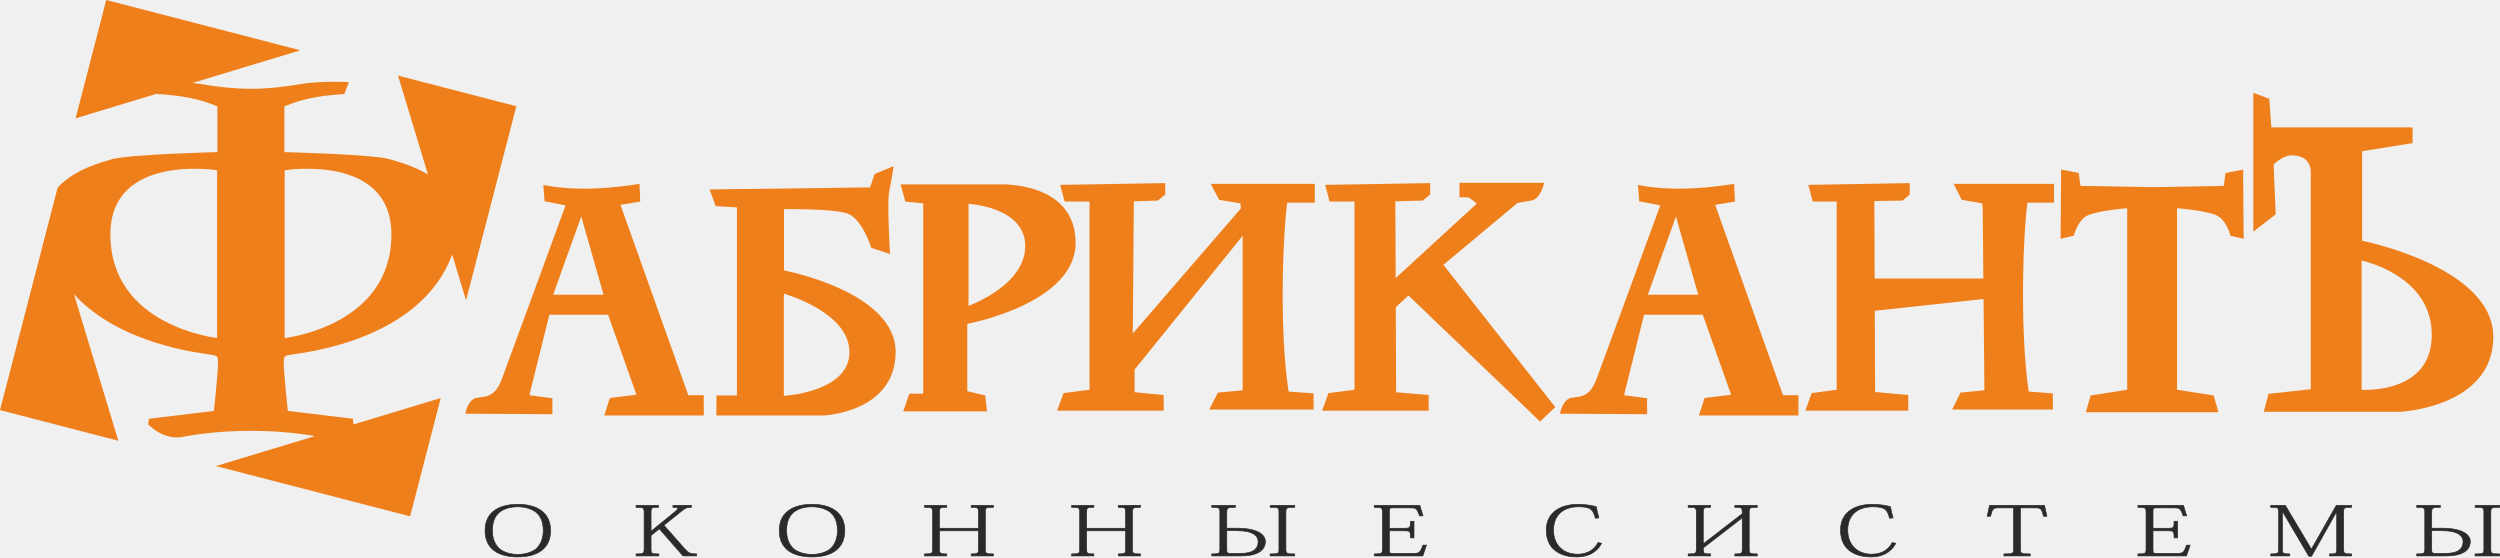
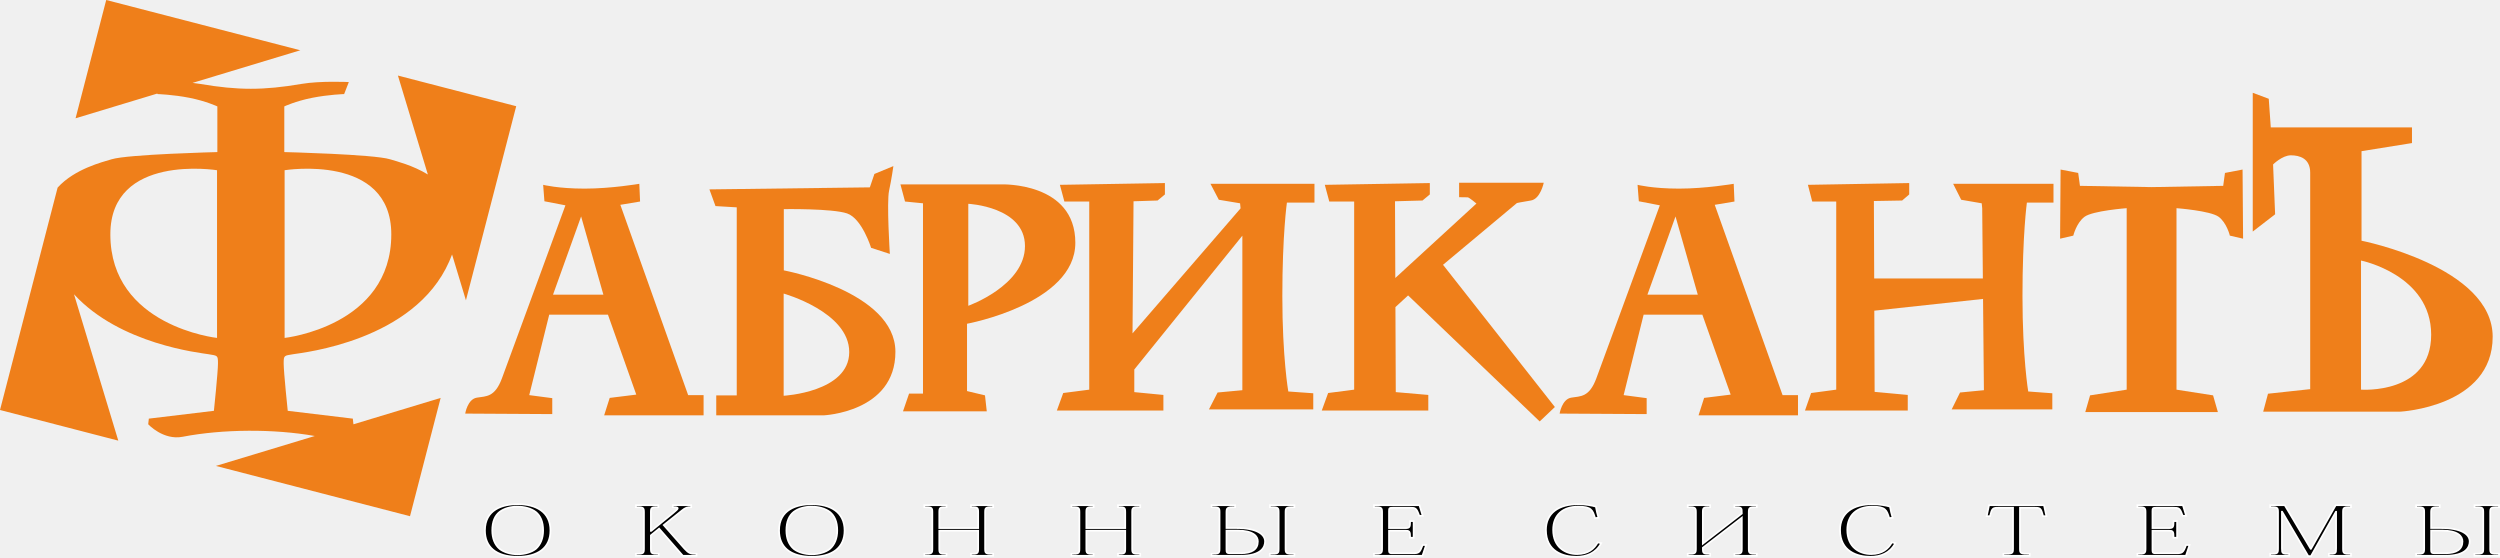
- <svg xmlns="http://www.w3.org/2000/svg" xml:space="preserve" width="385.401mm" height="85.908mm" version="1.1" style="shape-rendering:geometricPrecision; text-rendering:geometricPrecision; image-rendering:optimizeQuality; fill-rule:evenodd; clip-rule:evenodd" viewBox="0 0 1332935.34 297117.88">
-   <defs>
-     <style type="text/css">
-    
-     .str0 {stroke:#2B2A29;stroke-width:345.86;stroke-miterlimit:22.926}
-     .fil0 {fill:#EF7F1A}
-     .fil1 {fill:#2B2A29;fill-rule:nonzero}
-    
-   </style>
-   </defs>
-   <g id="Слой_x0020_1">
-     <g id="_2370715803312">
-       <g>
-         <path class="fil0" d="M56643.65 0l103512.37 26813.55 -57473.36 17393.11c1425.97,148.37 2813.2,332.37 4120.88,554.75 20162.38,3442.65 33761.45,3442.65 53923.84,0 10239.08,-1747.27 25305.27,-999.87 25305.27,-999.87l-2497.08 6409.41c0,0 -8242.1,250.05 -17063.51,2000.09 -8824.18,1747.27 -14854.53,4577.06 -14854.53,4577.06l0 24357.28c0,0 47720.21,1167.61 56396.36,3837.97 3461.33,1065.93 12154.08,3222.69 20165.15,8118.28l-15967.49 -52764.53 63086.26 16343.78 -26813.55 103515.13 -7395.79 -24437.17c-458.95,1230.9 -972.55,2491.89 -1541.14,3782.98 -18687.31,42379.85 -78086.4,48553.04 -83089.21,49387.93 -5005.58,832.48 -5172.97,500.11 -5172.97,5005.58 0,4505.82 2167.48,25192.86 2167.48,25192.86l34706.33 4173.1 332.71 3002.72 -27.67 27.32 46536.35 -14082.58 -16343.44 63089.03 -103515.13 -26816.31 52745.16 -15961.96c-21794.48,-3862.52 -49097.07,-3722.45 -70492.78,417.79 -10346.29,2002.51 -18354.59,-6673.3 -18354.59,-6673.3l335.13 -3002.72 34703.57 -4173.1c0,0 2167.83,-20687.05 2167.83,-25192.86 0,-4505.47 -164.97,-4173.1 -5170.55,-5005.58 -4219.79,-703.13 -47049.94,-5197.87 -71608.16,-31945.36l23621.29 78053.19 -63088.68 -16343.44 30725.53 -118603.46c9156.89,-10057.85 23994.82,-13631.93 28794.61,-15107.35 8675.81,-2670.36 56393.6,-3837.97 56393.6,-3837.97l0 -24357.28c0,0 -6030.35,-2829.8 -14854.87,-4577.06 -8821.41,-1750.03 -17063.17,-2000.09 -17063.17,-2000.09l-107.22 -274.61 -43588.61 13189.58 16343.78 -63085.92zm59102.34 90784.16l0 89429.79c0,0 -56893.71,-6173.19 -56893.71,-55225.99 0,-43379.72 56893.71,-34203.8 56893.71,-34203.8zm36038.92 0l0 89429.79c0,0 56896.47,-6173.19 56896.47,-55225.99 0,-43379.72 -56896.47,-34203.8 -56896.47,-34203.8z" />
-         <path class="fil0" d="M282245.36 210718.83l12281.01 1619.65 0 8502.19 -46425.33 -269.77c0,0 1214.65,-7692.88 6208.12,-8502.53 4993.47,-809.65 9581.95,-134.88 13360.77,-10256.71 3778.83,-10121.83 33874.2,-92310.77 33874.2,-92310.77l-11201.59 -2159.18 -674.77 -8772.3c0,0 7962.65,2024.3 22133.07,2024.3 14170.42,0 29150.84,-2564.18 29150.84,-2564.18l405 9447.06 -10526.83 1754.53 36168.61 101487.72 8232.42 0 0 10795.56 -53038.1 0 2968.83 -9311.14 14170.42 -1754.18 -15114.96 -42646.5 -31308.99 0 -10662.75 42916.27zm27666.08 -95279.95l-14980.07 41701.97 26856.43 0 -11876.36 -41701.97z" />
-         <path class="fil0" d="M378334.96 100998.68l3238.94 8907.18 11336.48 674.77 0 100273.08 -10930.44 0 0 10660.67 57220.54 0c0,0 38328.14,-1618.61 38328.14,-33873.17 0,-32254.9 -59516.33,-43456.5 -59516.33,-43456.5l0 -32658.17c0,0 25777.02,-406.04 33739.32,2293.03 7962.65,2699.06 12820.89,18354.25 12820.89,18354.25l9986.95 3238.94c0,0 -1754.53,-27531.54 -405,-33739.32 1349.53,-6208.12 2294.41,-13091.01 2294.41,-13091.01l-10121.83 4183.82 -2429.29 7152.65 -85562.77 1079.76zm39598.12 55569.08l0 54490.7c0,0 34971.6,-1897.71 34971.6,-23314.17 0,-21416.81 -34971.6,-31176.52 -34971.6,-31176.52z" />
-         <path class="fil0" d="M482656.98 107476.57l-2449.35 -9144.09 53867.81 0c0,0 39407.56,-1382.73 39407.56,31141.94 0,32524.67 -57761.46,43186.38 -57761.46,43186.38l0 35898.85 9581.95 2294.06 944.53 8502.53 -44669.76 0 3237.91 -9447.06 7422.77 0 0 -101486.69 -9581.95 -945.92zm33739.32 1214.65l0 54387.63c0,0 30230.26,-10797.63 30230.26,-31849.91 0,-21052.27 -30230.26,-22537.73 -30230.26,-22537.73z" />
-         <path class="fil0" d="M565250.58 98569.39l2381.91 8893 13273.27 0 0 100341.9 -13880.6 1794.65 -3396.31 9351.26 56819.35 0 0 -8326.14 -15516.5 -1503.44 0 -12079.72 57623.12 -71345.31 0 82399.92 -13196.15 1229.86 -4619.26 9010.25 55635.48 0 0 -8599.37 -13314.43 -956.64c0,0 -3179.8,-18053.35 -3179.8,-50856.44 0,-32802.74 2439.67,-49881.82 2439.67,-49881.82l14697.51 0 0 -10010.81 -55467.39 0 4453.59 8501.15 11336.13 1889.41 270.11 2699.41 -57626.92 66668.64 539.88 -70447.47 12820.89 -405 3913.71 -3238.94 0 -6071.85 -56007.28 943.5z" />
-         <path class="fil0" d="M706529.76 98569.39l2381.91 8893 13272.93 0 0 100341.9 -13880.25 1794.65 -3396.65 9351.26 56819.35 0 0 -8326.14 -17351.26 -1503.44 -182.27 -45350.41 6758.38 -6224.72 70177.7 67208.87 8097.53 -7692.54 -59651.22 -75845.94 39407.56 -32929.67c0,0 2294.41,-539.88 7422.77,-1349.53 5128.36,-809.65 6882.89,-9482.69 6882.89,-9482.69l-45132.52 0 0 7712.94c0,0 3735.94,68.48 4551.81,68.48 815.53,0 4681.86,3320.91 4681.86,3320.91l-43258.32 39696.35 -164.63 -40910.99 14656.01 -405 3913.71 -3238.94 0 -6071.85 -56007.28 943.5z" />
-         <path class="fil0" d="M865899.99 210718.83l12281.01 1619.65 0 8502.19 -46425.33 -269.77c0,0 1214.65,-7692.88 6208.12,-8502.53 4993.47,-809.65 9581.95,-134.88 13360.77,-10256.71 3778.83,-10121.83 33874.2,-92310.77 33874.2,-92310.77l-11201.25 -2159.18 -674.77 -8772.3c0,0 7962.3,2024.3 22132.73,2024.3 14170.77,0 29150.84,-2564.18 29150.84,-2564.18l405 9447.06 -10526.83 1754.53 36168.61 101487.72 8232.42 0 0 10795.56 -53038.1 0 2968.83 -9311.14 14170.77 -1754.18 -15115.3 -42646.5 -31308.99 0 -10662.75 42916.27zm27666.43 -95279.95l-14980.42 41701.97 26856.43 0 -11876.01 -41701.97z" />
-         <path class="fil0" d="M964175.06 98569.39l2296.49 8893 12804.29 0 0 100341.9 -13390.17 1794.65 -3275.6 9351.26 54807.85 0 0 -8326.14 -17666.34 -1638.32 -167.05 -43296.37 57993.87 -6269.68 456.88 48675.81 -12729.59 1229.86 -4456.01 9010.25 53666.87 0 0 -8599.37 -12843.37 -956.64c0,0 -3067.4,-18053.35 -3067.4,-50856.44 0,-32802.74 2353.55,-49881.82 2353.55,-49881.82l14177.34 0 0 -10010.81 -53504.66 0 4296.23 8501.15 10935.28 1889.41 260.43 2699.41 351.39 37382.91 -57956.87 0 -159.79 -41296.97 15065.5 -269.77 3775.02 -3238.94 0 -6071.85 -54024.14 943.5z" />
-         <path class="fil0" d="M1098932.08 90419.98l-271.15 36869.32 7048.55 -1626.56c0,0 1626.56,-6777.75 5964.29,-10030.87 4337.73,-3253.12 22501.06,-4608.54 22501.06,-4608.54l0 96782 -19513.21 3048.38 -2564.18 8907.18 35358.96 0 35358.96 0 -2564.18 -8907.18 -19513.21 -3048.38 0 -96782c0,0 18163.33,1355.41 22501.06,4608.54 4337.73,3253.12 5964.29,10030.87 5964.29,10030.87l7048.55 1626.56 -271.15 -36869.32 -9386.89 1806.41 -944.53 6882.89 -38192.91 674.77 -38192.91 -674.77 -944.53 -6882.89 -9386.89 -1806.41z" />
-         <path class="fil0" d="M1201407.23 49484.08l0 74008.4 11928.58 -9216.03 -1084.61 -26567.64c0,0 4880.03,-4879.69 9488.57,-4879.69 4608.54,0 10301.68,1626.56 10301.68,9217.42 0,7590.51 0,115486.6 0,115486.6l-22501.06 2441.05 -2564.18 9570.19 73049.69 0c0,0 49339.86,-2521.64 49339.86,-39933.26 0,-37411.62 -69943.21,-51237.57 -69943.21,-51237.57l0 -47753.42 26904.85 -4318.71 0 -8367.3 -75305.02 0 -1080.8 -15250.19 -8534.35 -3199.86zm57744.17 89462.3l0 68857.91c0,0 37411.62,2712.21 37411.62,-29277.43 0,-31989.63 -37411.62,-39580.49 -37411.62,-39580.49z" />
-       </g>
-       <path class="fil1 str0" d="M276088.43 296944.95c10720.16,0 17475.77,-4676.67 17475.77,-14030.01 0,-10082.06 -7880.68,-14026.89 -17475.77,-14026.89 -8251.09,0 -17469.2,2923.18 -17469.2,14026.89 0,8695.86 5785.48,14030.01 17469.2,14030.01zm-51.53 -26741.95c3696.86,0 7236.01,986.38 9701.61,2849.16 2414.08,1972.42 3912.67,5079.59 3912.67,9862.78 0,4167.57 -1392.42,7564.57 -3912.67,9791.88 -2249.8,1791.88 -5946.65,2887.9 -9650.08,2887.9 -3748.39,0 -7393.72,-1096.02 -9646.62,-2887.9 -2572.13,-2227.31 -3909.56,-5624.32 -3909.56,-9791.88 0,-4783.19 1447.06,-7890.37 3858.03,-9862.78 2520.25,-1937.14 5898.23,-2849.16 9646.62,-2849.16zm77947.36 9827.16l9701.61 -7745.11c1982.1,-1608.23 2681.77,-1791.88 4931.22,-1791.88l0 -1057.28 -9810.91 0 0 1057.28c1769.4,0 2629.89,148.03 2629.89,586.57 0,438.2 -860.49,1205.31 -2410.62,2484.98l-11741.82 9569.5 -161.17 0 0 -9827.51c0,-2665.51 218.93,-2813.54 3967.66,-2813.54l0 -1057.28 -11954.52 0 0 1057.28c3967.66,0 4290,148.03 4290,2778.26l0 19251.4c0,2633.35 -322.34,2813.89 -4290,2813.89l0 1060.4 12167.22 0 0 -1060.4c-3909.56,0 -4180.36,-180.54 -4180.36,-2813.89l0 -7013.27 4399.29 -3581 12647.62 14468.55 7284.08 0 0 -1060.4c-3264.88,0 -4070.73,-219.27 -6378.28,-2739.53l-11090.92 -12567.03zm78962.8 16914.79c10720.16,0 17475.77,-4676.67 17475.77,-14030.01 0,-10082.06 -7880.68,-14026.89 -17475.77,-14026.89 -8251.09,0 -17472.31,2923.18 -17472.31,14026.89 0,8695.86 5788.6,14030.01 17472.31,14030.01zm-51.53 -26741.95c3696.86,0 7232.55,986.38 9701.61,2849.16 2410.62,1972.42 3909.56,5079.59 3909.56,9862.78 0,4167.57 -1389.3,7564.57 -3909.56,9791.88 -2249.8,1791.88 -5946.65,2887.9 -9650.08,2887.9 -3748.39,0 -7393.72,-1096.02 -9646.62,-2887.9 -2572.13,-2227.31 -3909.56,-5624.32 -3909.56,-9791.88 0,-4783.19 1447.06,-7890.37 3858.03,-9862.78 2520.25,-1937.14 5898.23,-2849.16 9646.62,-2849.16zm92470.56 3068.44c0,-2630.24 270.81,-2778.26 4290,-2778.26l0 -1057.28 -11844.89 0 0 1057.28c3590.68,0 3858.03,148.03 3858.03,2742.64l0 8402.58 -20743.77 0 0 -8402.58c0,-2594.61 270.81,-2742.64 3861.14,-2742.64l0 -1057.28 -11844.89 0 0 1057.28c4019.2,0 4286.89,148.03 4286.89,2778.26l0 19290.13c0,2594.61 -267.69,2775.15 -4286.89,2775.15l0 1060.4 11844.89 0 0 -1060.4c-3590.33,0 -3861.14,-180.54 -3861.14,-2775.15l0 -9536.99 20743.77 0 0 9536.99c0,2594.61 -267.35,2775.15 -3858.03,2775.15l0 1060.4 11844.89 0 0 -1060.4c-4019.2,0 -4290,-180.54 -4290,-2775.15l0 -19290.13zm78431.21 0c0,-2630.24 270.46,-2778.26 4286.54,-2778.26l0 -1057.28 -11841.77 0 0 1057.28c3587.57,0 3858.03,148.03 3858.03,2742.64l0 8402.58 -20743.77 0 0 -8402.58c0,-2594.61 267.69,-2742.64 3858.03,-2742.64l0 -1057.28 -11844.89 0 0 1057.28c4019.2,0 4290,148.03 4290,2778.26l0 19290.13c0,2594.61 -270.81,2775.15 -4290,2775.15l0 1060.4 11844.89 0 0 -1060.4c-3590.33,0 -3858.03,-180.54 -3858.03,-2775.15l0 -9536.99 20743.77 0 0 9536.99c0,2594.61 -270.46,2775.15 -3858.03,2775.15l0 1060.4 11841.77 0 0 -1060.4c-4016.08,0 -4286.54,-180.54 -4286.54,-2775.15l0 -19290.13zm50289.93 8328.57l0 -8254.55c0,-2633.35 373.87,-2852.28 4608.88,-2852.28l0 -1057.28 -12595.74 0 0 1057.28c3916.13,0 4290,218.93 4290,2594.61l0 19399.77c0,2668.63 -322.34,2849.16 -4290,2849.16l0 1060.4 15702.91 0c11042.15,0 12866.55,-4750.68 12866.55,-7635.47 0,-3764.65 -4290,-7161.65 -15490.21,-7161.65l-5092.39 0zm27818.6 10961.57c0,2594.61 -212.7,2775.15 -4718.86,2775.15l0 1060.4 13134.24 0 0 -1060.4c-4451.17,0 -4718.52,-180.54 -4718.52,-2775.15l0 -19254.86c0,-2665.51 267.35,-2813.54 4718.52,-2813.54l0 -1057.28 -13079.25 0 0 1057.28c4451.17,0 4663.87,148.03 4663.87,2813.54l0 19254.86zm-27818.6 -9607.89l5737.06 0c8679.96,0 10987.51,3103.71 10987.51,5772.34 0,4309.37 -3161.82,6320.52 -9272.75,6320.52l-5469.72 0c-1659.76,0 -1982.1,-293.29 -1982.1,-1862.78l0 -10230.08zm104531.61 13443.43l1927.46 -5737.06 -1872.81 0c-1502.05,4128.83 -2037.09,4386.5 -5202.02,4386.5l-11148.68 0c-1125.07,0 -1550.47,-218.93 -1550.47,-1643.85l0 -10378.11 8467.25 0c2465.61,0 2784.83,218.93 2784.83,3764.65l1879.04 0 0 -8879.86 -1879.04 0c0,3435.74 -319.23,3729.02 -2730.19,3729.02l-8521.9 0 0 -9060.05c0,-1572.95 161.17,-1791.88 2033.98,-1791.88l9111.58 0c2949.12,0 3484.16,74.01 4931.22,4273.75l1875.92 0 -1714.76 -5624.32 -24279.46 0 0 1057.28c3964.55,0 4344.65,148.03 4344.65,2778.26l0 19251.4c0,2633.35 -380.1,2813.89 -4344.65,2813.89l0 1060.4 25888.04 0zm93434.46 -7122.91c-1821.28,3358.26 -5092.73,6210.89 -10984.4,6210.89 -6217.46,0 -12757.26,-3655.01 -12757.26,-12899.06 0,-7890.02 5092.73,-12383.04 13343.83,-12383.04 7132.59,0 7664.52,1862.78 9005.41,6136.87l1824.05 -254.55c-592.8,-1863.13 -1018.55,-3874.28 -1395.53,-5921.06 -2088.63,-583.46 -5678.96,-1276.21 -9433.92,-1276.21 -10500.89,0 -17201.85,4821.58 -17201.85,13736.72 0,11506.64 9218.11,14320.18 16186.42,14320.18 5466.6,0 10449.36,-1937.14 13292.29,-7271.28l-1879.04 -399.46zm80577.25 -15967.49c0,-2665.51 322.34,-2813.54 4283.43,-2813.54l0 -1057.28 -11947.95 0 0 1057.28c3961.09,0 3961.09,148.03 3961.09,3400.11l-20788.73 16073.67 0 -16731.14c0,-2594.61 264.23,-2742.64 3909.56,-2742.64l0 -1057.28 -11954.52 0 0 1057.28c4019.2,0 4341.53,148.03 4341.53,2813.54l0 19254.86c0,2594.61 -322.34,2775.15 -4341.53,2775.15l0 1060.4 11954.52 0 0 -1060.4c-3909.56,0 -3909.56,-219.27 -3909.56,-3213.35l20788.73 -16038.05 0 16476.25c0,2594.61 -264.23,2775.15 -3961.09,2775.15l0 1060.4 11947.95 0 0 -1060.4c-3961.09,0 -4283.43,-180.54 -4283.43,-2775.15l0 -19254.86zm76281.03 15967.49c-1820.93,3358.26 -5092.39,6210.89 -10984.05,6210.89 -6217.46,0 -12757.26,-3655.01 -12757.26,-12899.06 0,-7890.02 5092.73,-12383.04 13343.83,-12383.04 7129.48,0 7664.52,1862.78 9001.95,6136.87l1827.5 -254.55c-593.14,-1863.13 -1018.55,-3874.28 -1395.53,-5921.06 -2088.63,-583.46 -5678.96,-1276.21 -9433.92,-1276.21 -10500.89,0 -17201.85,4821.58 -17201.85,13736.72 0,11506.64 9215,14320.18 16186.42,14320.18 5466.6,0 10449.36,-1937.14 13292.29,-7271.28l-1879.38 -399.46zm68352.27 -18487.75l7664.52 0c3165.28,0 3487.61,109.64 4663.87,4493.02l1769.75 0 -1286.24 -5843.59 -29317.2 0 -1234.36 5843.59 1769.4 0c1073.19,-4309.37 1447.06,-4493.02 4608.88,-4493.02l7664.52 0 0 21775.11c0,2594.61 -212.7,2775.15 -5143.92,2775.15l0 1060.4 14043.15 0 0 -1060.4c-4931.56,0 -5202.37,-180.54 -5202.37,-2775.15l0 -21775.11zm88506.35 25610.66l1930.57 -5737.06 -1872.47 0c-1505.17,4128.83 -2040.21,4386.5 -5202.02,4386.5l-11148.68 0c-1125.07,0 -1550.47,-218.93 -1550.47,-1643.85l0 -10378.11 8467.25 0c2462.5,0 2784.83,218.93 2784.83,3764.65l1875.58 0 0 -8879.86 -1875.58 0c0,3435.74 -322.34,3729.02 -2733.3,3729.02l-8518.79 0 0 -9060.05c0,-1572.95 158.06,-1791.88 2030.52,-1791.88l9111.93 0c2952.23,0 3487.27,74.01 4931.22,4273.75l1879.04 0 -1717.87 -5624.32 -24279.46 0 0 1057.28c3967.66,0 4344.65,148.03 4344.65,2778.26l0 19251.4c0,2633.35 -376.98,2813.89 -4344.65,2813.89l0 1060.4 25887.69 0zm79874.82 -26961.23l-13182.31 23235.32 -158.06 0 -13833.56 -23235.32 -7767.59 0 0 1057.28c3909.56,0 4180.36,109.64 4180.36,2668.63l0 19361.04c0,2633.35 -270.81,2813.89 -4180.36,2813.89l0 1060.4 10130.13 0 0 -1060.4c-3648.44,0 -3861.14,-180.54 -3861.14,-2813.89l0 -19615.59 109.64 0 13936.63 23673.52 1443.95 0 13291.95 -23638.24 109.64 0 0 19580.31c0,2633.35 -161.17,2813.89 -3864.6,2813.89l0 1060.4 11793.35 0 0 -1060.4c-3967.66,0 -4231.9,-180.54 -4231.9,-2813.89l0 -19216.12c0,-2665.51 212.7,-2813.54 4231.9,-2813.54l0 -1057.28 -8148.03 0zm50883.07 12164.11l0 -8254.55c0,-2633.35 373.87,-2852.28 4609.23,-2852.28l0 -1057.28 -12596.09 0 0 1057.28c3916.13,0 4290,218.93 4290,2594.61l0 19399.77c0,2668.63 -322.34,2849.16 -4290,2849.16l0 1060.4 15703.26 0c11042.15,0 12866.55,-4750.68 12866.55,-7635.47 0,-3764.65 -4290,-7161.65 -15490.21,-7161.65l-5092.73 0zm27818.6 10961.57c0,2594.61 -212.7,2775.15 -4721.63,2775.15l0 1060.4 13137.35 0 0 -1060.4c-4451.17,0 -4718.86,-180.54 -4718.86,-2775.15l0 -19254.86c0,-2665.51 267.69,-2813.54 4718.86,-2813.54l0 -1057.28 -13079.59 0 0 1057.28c4451.17,0 4663.87,148.03 4663.87,2813.54l0 19254.86zm-27818.6 -9607.89l5737.41 0c8679.61,0 10987.51,3103.71 10987.51,5772.34 0,4309.37 -3165.28,6320.52 -9273.1,6320.52l-5469.37 0c-1660.11,0 -1982.45,-293.29 -1982.45,-1862.78l0 -10230.08z" />
-     </g>
-   </g>
+ <svg xmlns="http://www.w3.org/2000/svg" width="100%" height="100%" viewBox="0 0 1457 325" fill="none">
+   <path fill-rule="evenodd" clip-rule="evenodd" d="M61.9 0L175.019 29.302L112.212 48.309C113.77 48.471 115.286 48.672 116.715 48.916C138.749 52.678 153.61 52.678 175.643 48.916C186.832 47.006 203.297 47.823 203.297 47.823L200.568 54.827C200.568 54.827 191.561 55.1 181.921 57.013C172.278 58.922 165.688 62.015 165.688 62.015V88.632C165.688 88.632 217.837 89.908 227.318 92.826C231.1 93.991 240.6 96.348 249.354 101.698L231.905 44.037L300.846 61.898L271.544 175.019L263.462 148.314C262.96 149.659 262.399 151.037 261.778 152.448C241.356 198.761 176.445 205.507 170.978 206.419C165.508 207.329 165.325 206.966 165.325 211.889C165.325 216.813 167.693 239.42 167.693 239.42L205.62 243.98L205.984 247.262L205.954 247.292L256.809 231.902L238.949 300.846L125.827 271.541L183.467 254.098C159.65 249.877 129.814 250.03 106.432 254.554C95.126 256.743 86.375 247.262 86.375 247.262L86.741 243.98L124.665 239.42C124.665 239.42 127.034 216.813 127.034 211.889C127.034 206.966 126.854 207.329 121.384 206.419C116.772 205.651 69.967 200.739 43.13 171.509L68.943 256.806L0 238.946L33.577 109.336C43.584 98.344 59.798 94.439 65.044 92.826C74.525 89.908 126.671 88.632 126.671 88.632V62.015C126.671 62.015 120.081 58.922 110.437 57.013C100.797 55.1 91.791 54.827 91.791 54.827L91.673 54.527L44.04 68.941L61.9 0V0ZM126.487 99.209V196.938C126.487 196.938 64.314 190.192 64.314 136.587C64.314 89.182 126.487 99.209 126.487 99.209ZM165.871 99.209V196.938C165.871 196.938 228.047 190.192 228.047 136.587C228.047 89.182 165.871 99.209 165.871 99.209Z" fill="#EF7F1A" />
+   <path fill-rule="evenodd" clip-rule="evenodd" d="M308.438 230.274L321.859 232.044V241.335L271.125 241.04C271.125 241.04 272.453 232.634 277.909 231.749C283.366 230.864 288.381 231.601 292.51 220.54C296.64 209.479 329.528 119.663 329.528 119.663L317.287 117.303L316.549 107.717C316.549 107.717 325.251 109.929 340.736 109.929C356.222 109.929 372.593 107.127 372.593 107.127L373.035 117.451L361.531 119.368L401.057 230.274H410.053V242.071H352.093L355.337 231.896L370.823 229.979L354.305 183.375H320.09L308.438 230.274L308.438 230.274ZM338.672 126.152L322.301 171.724H351.65L338.672 126.152Z" fill="#EF7F1A" />
+   <path fill-rule="evenodd" clip-rule="evenodd" d="M413.445 110.372L416.985 120.105L429.373 120.843V230.421H417.428V242.071H479.959C479.959 242.071 521.844 240.303 521.844 205.055C521.844 169.807 456.804 157.565 456.804 157.565V121.877C456.804 121.877 484.974 121.433 493.675 124.382C502.376 127.332 507.686 144.44 507.686 144.44L518.599 147.979C518.599 147.979 516.682 117.893 518.157 111.109C519.631 104.325 520.664 96.803 520.664 96.803L509.603 101.375L506.948 109.192L413.445 110.372V110.372ZM456.718 171.098V230.645C456.718 230.645 494.935 228.571 494.935 205.167C494.935 181.763 456.718 171.098 456.718 171.098Z" fill="#EF7F1A" />
+   <path fill-rule="evenodd" clip-rule="evenodd" d="M527.448 117.451L524.772 107.458H583.638C583.638 107.458 626.703 105.947 626.703 141.49C626.703 177.033 563.581 188.684 563.581 188.684V227.914L574.052 230.421L575.085 239.713H526.269L529.808 229.389H537.919V118.484L527.448 117.451H527.448ZM564.319 118.778V178.213C564.319 178.213 597.354 166.413 597.354 143.407C597.354 120.401 564.319 118.778 564.319 118.778V118.778Z" fill="#EF7F1A" />
+   <path fill-rule="evenodd" clip-rule="evenodd" d="M617.707 107.717L620.31 117.435H634.815V227.089L619.646 229.05L615.934 239.269H678.027V230.17L661.07 228.528V215.327L724.041 137.361V227.407L709.62 228.751L704.572 238.598H765.371V229.2L750.821 228.155C750.821 228.155 747.346 208.426 747.346 172.579C747.346 136.732 750.012 118.068 750.012 118.068H766.073V107.128H705.458L710.325 116.418L722.714 118.483L723.009 121.433L660.034 194.288L660.624 117.303L674.635 116.861L678.911 113.321V106.686L617.707 107.717Z" fill="#EF7F1A" />
+   <path fill-rule="evenodd" clip-rule="evenodd" d="M772.097 107.717L774.7 117.435H789.204V227.089L774.036 229.05L770.324 239.269H832.417V230.17L813.455 228.528L813.256 178.968L820.641 172.166L897.332 245.612L906.181 237.206L840.994 154.321L884.058 118.336C884.058 118.336 886.566 117.746 892.17 116.861C897.774 115.976 899.692 106.498 899.692 106.498H850.371V114.927C850.371 114.927 854.453 115.002 855.345 115.002C856.236 115.002 860.461 118.631 860.461 118.631L813.189 162.011L813.009 117.303L829.025 116.861L833.302 113.321V106.686L772.097 107.717Z" fill="#EF7F1A" />
+   <path fill-rule="evenodd" clip-rule="evenodd" d="M946.257 230.274L959.677 232.044V241.335L908.944 241.04C908.944 241.04 910.271 232.634 915.728 231.749C921.185 230.864 926.199 231.601 930.329 220.54C934.458 209.479 967.347 119.663 967.347 119.663L955.106 117.303L954.368 107.717C954.368 107.717 963.07 109.929 978.555 109.929C994.041 109.929 1010.41 107.127 1010.41 107.127L1010.85 117.451L999.35 119.368L1038.88 230.274H1047.87V242.071H989.911L993.156 231.896L1008.64 229.979L992.124 183.375H957.909L946.257 230.274V230.274ZM976.491 126.152L960.12 171.724H989.469L976.491 126.152Z" fill="#EF7F1A" />
+   <path fill-rule="evenodd" clip-rule="evenodd" d="M1053.65 107.717L1056.16 117.435H1070.15V227.089L1055.52 229.05L1051.94 239.269H1111.84V230.17L1092.53 228.38L1092.35 181.066L1155.72 174.214L1156.22 227.407L1142.31 228.751L1137.44 238.598H1196.09V229.2L1182.05 228.155C1182.05 228.155 1178.7 208.426 1178.7 172.579C1178.7 136.732 1181.27 118.068 1181.27 118.068H1196.77V107.128H1138.3L1142.99 116.418L1154.94 118.483L1155.23 121.433L1155.61 162.285H1092.28L1092.1 117.156L1108.56 116.861L1112.69 113.321V106.686L1053.65 107.717V107.717Z" fill="#EF7F1A" />
+   <path fill-rule="evenodd" clip-rule="evenodd" d="M1200.91 98.811L1200.62 139.102L1208.32 137.325C1208.32 137.325 1210.1 129.918 1214.84 126.363C1219.58 122.808 1239.43 121.327 1239.43 121.327V227.09L1218.1 230.421L1215.3 240.155H1253.94H1292.58L1289.78 230.421L1268.46 227.09V121.327C1268.46 121.327 1288.3 122.808 1293.05 126.363C1297.79 129.918 1299.56 137.325 1299.56 137.325L1307.27 139.102L1306.97 98.811L1296.71 100.785L1295.68 108.307L1253.94 109.044L1212.2 108.307L1211.17 100.785L1200.91 98.811H1200.91Z" fill="#EF7F1A" />
+   <path fill-rule="evenodd" clip-rule="evenodd" d="M1312.9 54.077V134.953L1325.94 124.882L1324.75 95.849C1324.75 95.849 1330.08 90.516 1335.12 90.516C1340.16 90.516 1346.38 92.293 1346.38 100.589C1346.38 108.884 1346.38 226.793 1346.38 226.793L1321.79 229.46L1318.99 239.919H1398.81C1398.81 239.919 1452.73 237.163 1452.73 196.28C1452.73 155.396 1376.3 140.287 1376.3 140.287V88.102L1405.7 83.382V74.239H1323.41L1322.23 57.573L1312.9 54.077V54.077ZM1376 151.841V227.089C1376 227.089 1416.89 230.053 1416.89 195.095C1416.89 160.136 1376 151.841 1376 151.841Z" fill="#EF7F1A" />
+   <path d="M301.71 324.502C313.425 324.502 320.807 319.391 320.807 309.17C320.807 298.152 312.195 293.841 301.71 293.841C292.693 293.841 282.619 297.036 282.619 309.17C282.619 318.673 288.942 324.502 301.71 324.502ZM301.653 295.278C305.693 295.278 309.561 296.356 312.255 298.392C314.893 300.547 316.531 303.943 316.531 309.17C316.531 313.724 315.009 317.437 312.255 319.871C309.797 321.829 305.757 323.027 301.71 323.027C297.614 323.027 293.63 321.829 291.168 319.871C288.357 317.437 286.896 313.724 286.896 309.17C286.896 303.943 288.477 300.547 291.112 298.392C293.866 296.275 297.557 295.278 301.653 295.278ZM386.834 306.018L397.436 297.554C399.602 295.796 400.367 295.596 402.825 295.596V294.44H392.104V295.596C394.037 295.596 394.978 295.757 394.978 296.237C394.978 296.715 394.037 297.554 392.343 298.952L379.512 309.41H379.336V298.67C379.336 295.757 379.575 295.596 383.672 295.596V294.44H370.608V295.596C374.944 295.596 375.296 295.757 375.296 298.632V319.67C375.296 322.547 374.944 322.745 370.608 322.745V323.903H383.904V322.745C379.632 322.745 379.336 322.547 379.336 319.67V312.005L384.143 308.092L397.965 323.903H405.925V322.745C402.357 322.745 401.476 322.505 398.955 319.751L386.834 306.018ZM473.125 324.502C484.84 324.502 492.223 319.391 492.223 309.17C492.223 298.152 483.611 293.841 473.125 293.841C464.108 293.841 454.031 297.036 454.031 309.17C454.031 318.673 460.357 324.502 473.125 324.502ZM473.069 295.278C477.109 295.278 480.972 296.356 483.671 298.392C486.305 300.547 487.943 303.943 487.943 309.17C487.943 313.724 486.425 317.437 483.671 319.871C481.212 321.829 477.172 323.027 473.125 323.027C469.029 323.027 465.045 321.829 462.583 319.871C459.772 317.437 458.311 313.724 458.311 309.17C458.311 303.943 459.892 300.547 462.527 298.392C465.281 296.275 468.973 295.278 473.069 295.278ZM574.121 298.632C574.121 295.757 574.417 295.596 578.809 295.596V294.44H565.865V295.596C569.789 295.596 570.081 295.757 570.081 298.593V307.775H547.412V298.593C547.412 295.757 547.708 295.596 551.631 295.596V294.44H538.687V295.596C543.08 295.596 543.372 295.757 543.372 298.632V319.712C543.372 322.547 543.08 322.745 538.687 322.745V323.903H551.631V322.745C547.708 322.745 547.412 322.547 547.412 319.712V309.29H570.081V319.712C570.081 322.547 569.789 322.745 565.865 322.745V323.903H578.809V322.745C574.417 322.745 574.121 322.547 574.121 319.712V298.632ZM659.83 298.632C659.83 295.757 660.126 295.596 664.515 295.596V294.44H651.574V295.596C655.495 295.596 655.79 295.757 655.79 298.593V307.775H633.121V298.593C633.121 295.757 633.414 295.596 637.337 295.596V294.44H624.393V295.596C628.785 295.596 629.081 295.757 629.081 298.632V319.712C629.081 322.547 628.785 322.745 624.393 322.745V323.903H637.337V322.745C633.414 322.745 633.121 322.547 633.121 319.712V309.29H655.79V319.712C655.79 322.547 655.495 322.745 651.574 322.745V323.903H664.515V322.745C660.126 322.745 659.83 322.547 659.83 319.712V298.632ZM714.787 307.733V298.713C714.787 295.835 715.196 295.596 719.824 295.596V294.44H706.059V295.596C710.339 295.596 710.747 295.835 710.747 298.431V319.631C710.747 322.547 710.395 322.745 706.059 322.745V323.903H723.219C735.286 323.903 737.28 318.712 737.28 315.559C737.28 311.445 732.592 307.733 720.352 307.733H714.787ZM745.188 319.712C745.188 322.547 744.955 322.745 740.031 322.745V323.903H754.384V322.745C749.52 322.745 749.228 322.547 749.228 319.712V298.67C749.228 295.757 749.52 295.596 754.384 295.596V294.44H740.091V295.596C744.955 295.596 745.188 295.757 745.188 298.67V319.712ZM714.787 309.212H721.057C730.542 309.212 733.064 312.604 733.064 315.52C733.064 320.23 729.609 322.428 722.931 322.428H716.953C715.14 322.428 714.787 322.107 714.787 320.392V309.212ZM829.02 323.903L831.126 317.634H829.079C827.438 322.146 826.853 322.428 823.395 322.428H811.211C809.982 322.428 809.517 322.188 809.517 320.631V309.29H818.77C821.464 309.29 821.813 309.529 821.813 313.404H823.867V303.7H821.813C821.813 307.455 821.464 307.775 818.83 307.775H809.517V297.874C809.517 296.155 809.693 295.916 811.74 295.916H821.697C824.92 295.916 825.504 295.997 827.086 300.586H829.136L827.262 294.44H800.729V295.596C805.062 295.596 805.477 295.757 805.477 298.632V319.67C805.477 322.547 805.062 322.745 800.729 322.745V323.903H829.02ZM931.125 316.12C929.135 319.789 925.56 322.907 919.121 322.907C912.327 322.907 905.18 318.913 905.18 308.811C905.18 300.188 910.745 295.278 919.762 295.278C927.557 295.278 928.138 297.314 929.603 301.985L931.597 301.707C930.949 299.671 930.484 297.473 930.072 295.236C927.789 294.599 923.866 293.841 919.762 293.841C908.287 293.841 900.964 299.111 900.964 308.853C900.964 321.427 911.038 324.502 918.653 324.502C924.626 324.502 930.072 322.385 933.178 316.556L931.125 316.12ZM1019.18 298.67C1019.18 295.757 1019.53 295.596 1023.86 295.596V294.44H1010.8V295.596C1015.13 295.596 1015.13 295.757 1015.13 299.311L992.415 316.877V298.593C992.415 295.757 992.704 295.596 996.687 295.596V294.44H983.623V295.596C988.015 295.596 988.368 295.757 988.368 298.67V319.712C988.368 322.547 988.015 322.745 983.623 322.745V323.903H996.687V322.745C992.415 322.745 992.415 322.505 992.415 319.233L1015.13 301.707V319.712C1015.13 322.547 1014.84 322.745 1010.8 322.745V323.903H1023.86V322.745C1019.53 322.745 1019.18 322.547 1019.18 319.712V298.67ZM1102.54 316.12C1100.55 319.789 1096.97 322.907 1090.54 322.907C1083.74 322.907 1076.6 318.913 1076.6 308.811C1076.6 300.188 1082.16 295.278 1091.18 295.278C1098.97 295.278 1099.55 297.314 1101.01 301.985L1103.01 301.707C1102.36 299.671 1101.9 297.473 1101.49 295.236C1099.2 294.599 1095.28 293.841 1091.18 293.841C1079.7 293.841 1072.38 299.111 1072.38 308.853C1072.38 321.427 1082.45 324.502 1090.07 324.502C1096.04 324.502 1101.49 322.385 1104.59 316.556L1102.54 316.12ZM1177.24 295.916H1185.61C1189.07 295.916 1189.42 296.036 1190.71 300.826H1192.64L1191.24 294.44H1159.2L1157.85 300.826H1159.78C1160.96 296.117 1161.36 295.916 1164.82 295.916H1173.2V319.712C1173.2 322.547 1172.96 322.745 1167.57 322.745V323.903H1182.92V322.745C1177.53 322.745 1177.24 322.547 1177.24 319.712V295.916ZM1273.96 323.903L1276.06 317.634H1274.02C1272.37 322.146 1271.79 322.428 1268.33 322.428H1256.15C1254.92 322.428 1254.46 322.188 1254.46 320.631V309.29H1263.71C1266.4 309.29 1266.75 309.529 1266.75 313.404H1268.8V303.7H1266.75C1266.75 307.455 1266.4 307.775 1263.77 307.775H1254.46V297.874C1254.46 296.155 1254.63 295.916 1256.68 295.916H1266.63C1269.86 295.916 1270.44 295.997 1272.02 300.586H1274.08L1272.2 294.44H1245.67V295.596C1250 295.596 1250.41 295.757 1250.41 298.632V319.67C1250.41 322.547 1250 322.745 1245.67 322.745V323.903H1273.96ZM1361.24 294.44L1346.84 319.832H1346.66L1331.55 294.44H1323.06V295.596C1327.33 295.596 1327.63 295.715 1327.63 298.512V319.67C1327.63 322.547 1327.33 322.745 1323.06 322.745V323.903H1334.13V322.745C1330.14 322.745 1329.91 322.547 1329.91 319.67V298.234H1330.03L1345.26 324.104H1346.84L1361.36 298.272H1361.48V319.67C1361.48 322.547 1361.31 322.745 1357.26 322.745V323.903H1370.15V322.745C1365.81 322.745 1365.52 322.547 1365.52 319.67V298.67C1365.52 295.757 1365.75 295.596 1370.15 295.596V294.44H1361.24V294.44ZM1416.85 307.733V298.713C1416.85 295.835 1417.26 295.596 1421.88 295.596V294.44H1408.12V295.596C1412.4 295.596 1412.81 295.835 1412.81 298.431V319.631C1412.81 322.547 1412.46 322.745 1408.12 322.745V323.903H1425.28C1437.35 323.903 1439.34 318.712 1439.34 315.559C1439.34 311.445 1434.65 307.733 1422.41 307.733H1416.85ZM1447.25 319.712C1447.25 322.547 1447.02 322.745 1442.09 322.745V323.903H1456.44V322.745C1451.58 322.745 1451.29 322.547 1451.29 319.712V298.67C1451.29 295.757 1451.58 295.596 1456.44 295.596V294.44H1442.15V295.596C1447.02 295.596 1447.25 295.757 1447.25 298.67V319.712ZM1416.85 309.212H1423.12C1432.6 309.212 1435.12 312.604 1435.12 315.52C1435.12 320.23 1431.67 322.428 1424.99 322.428H1419.01C1417.2 322.428 1416.85 322.107 1416.85 320.392V309.212Z" fill="#000000" stroke="white" />
</svg>
